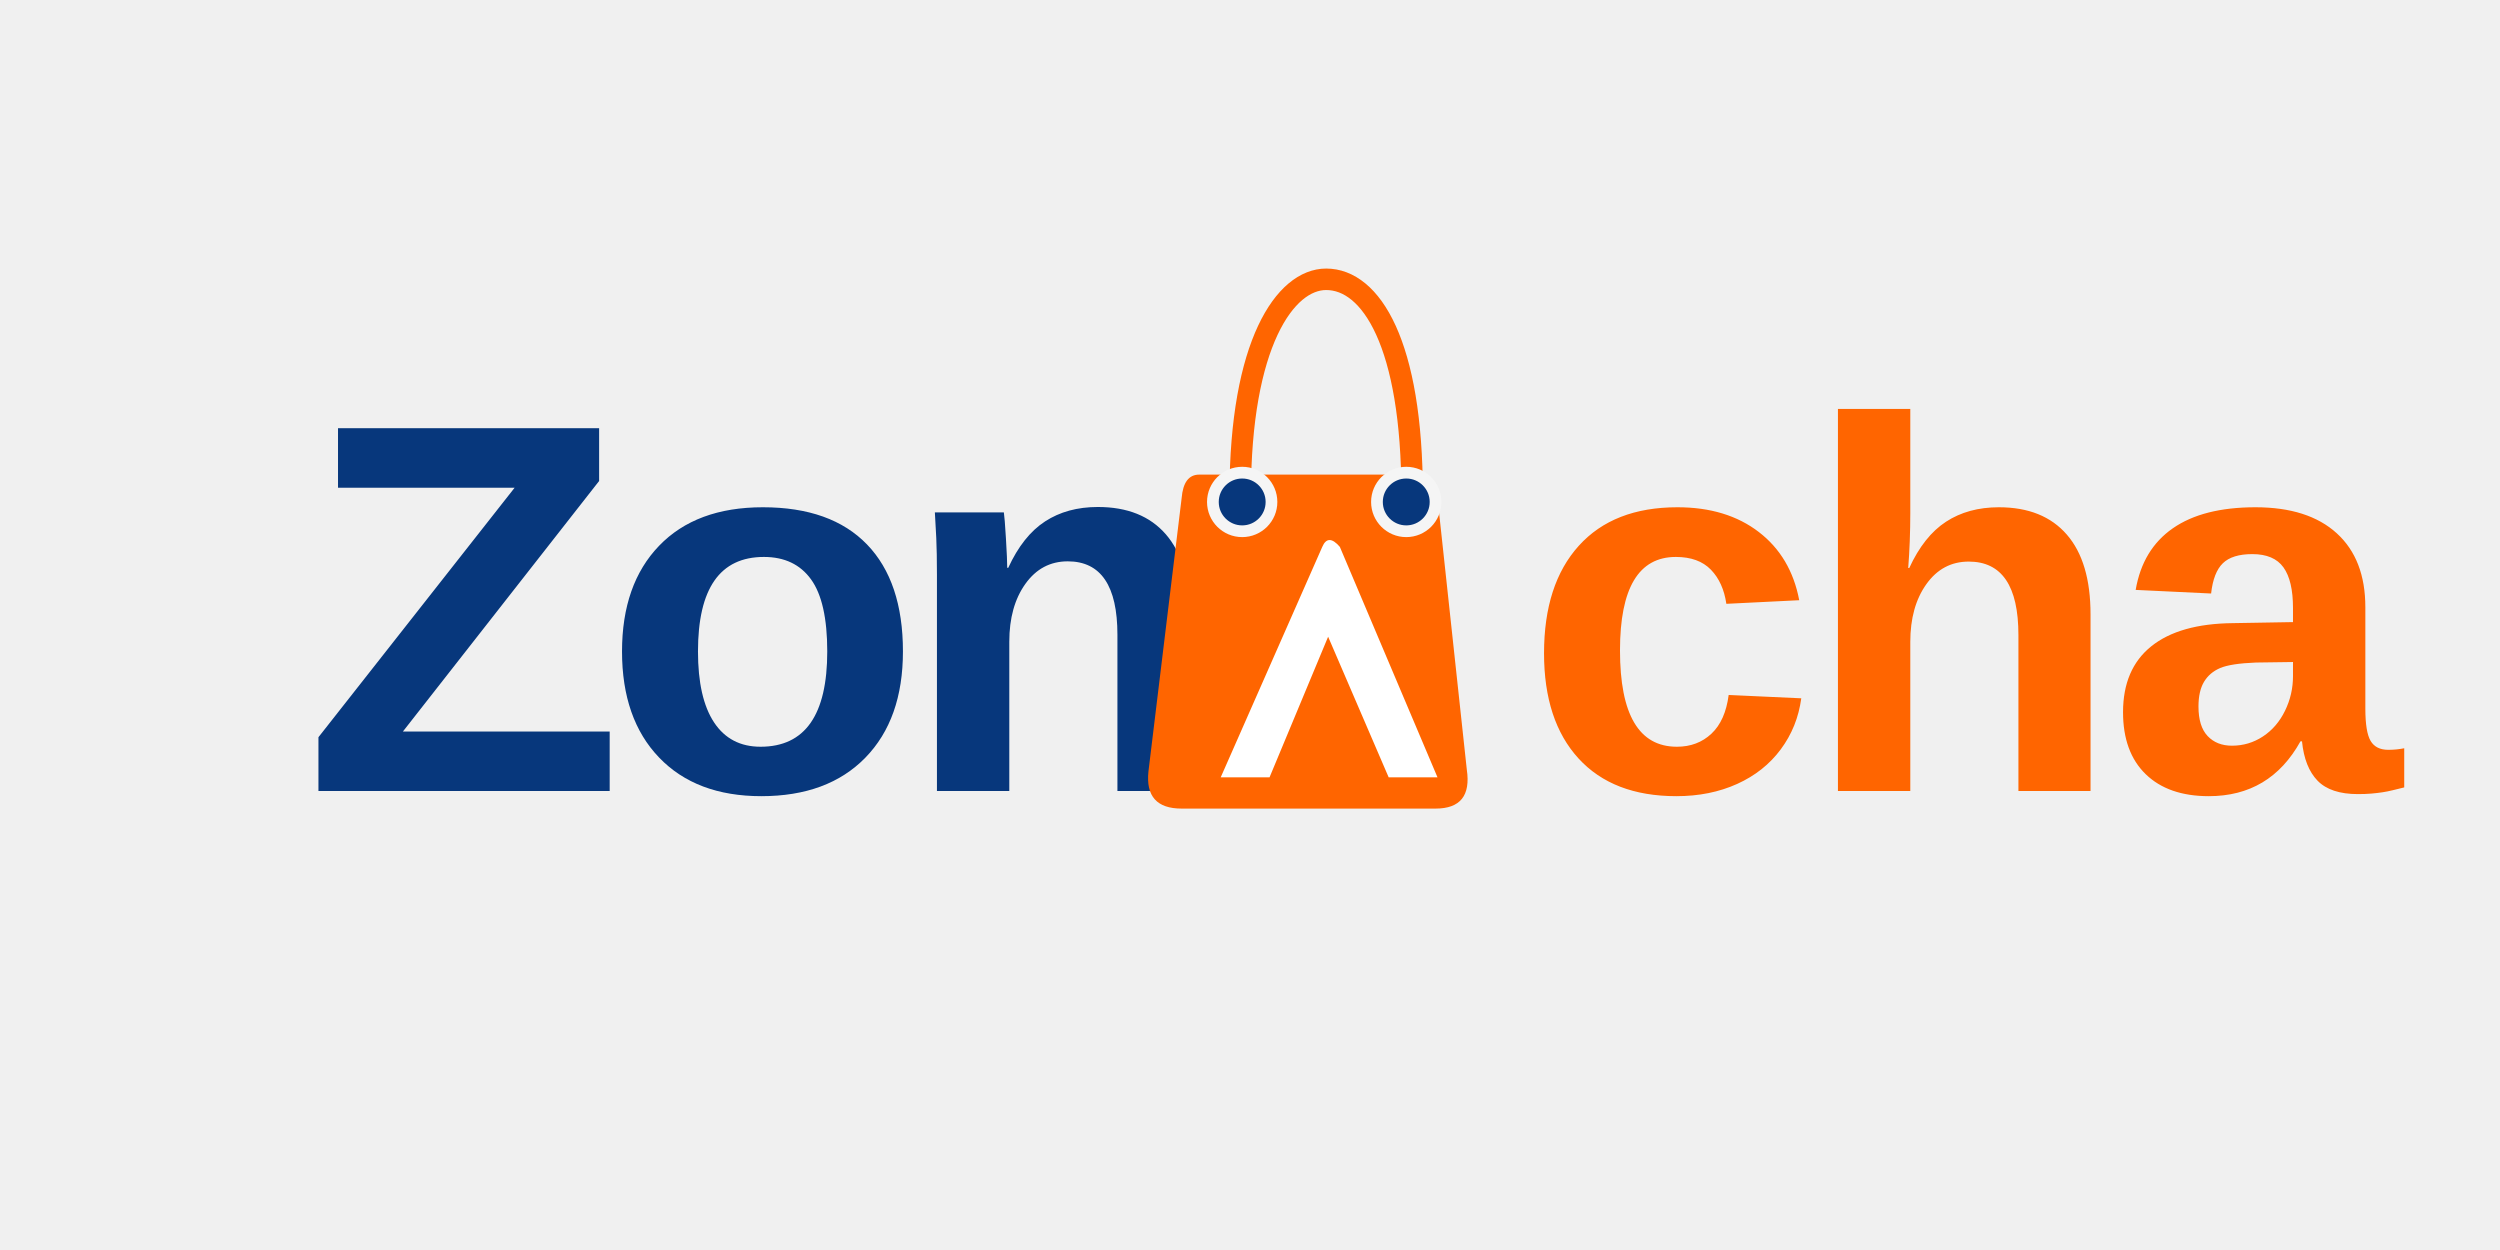
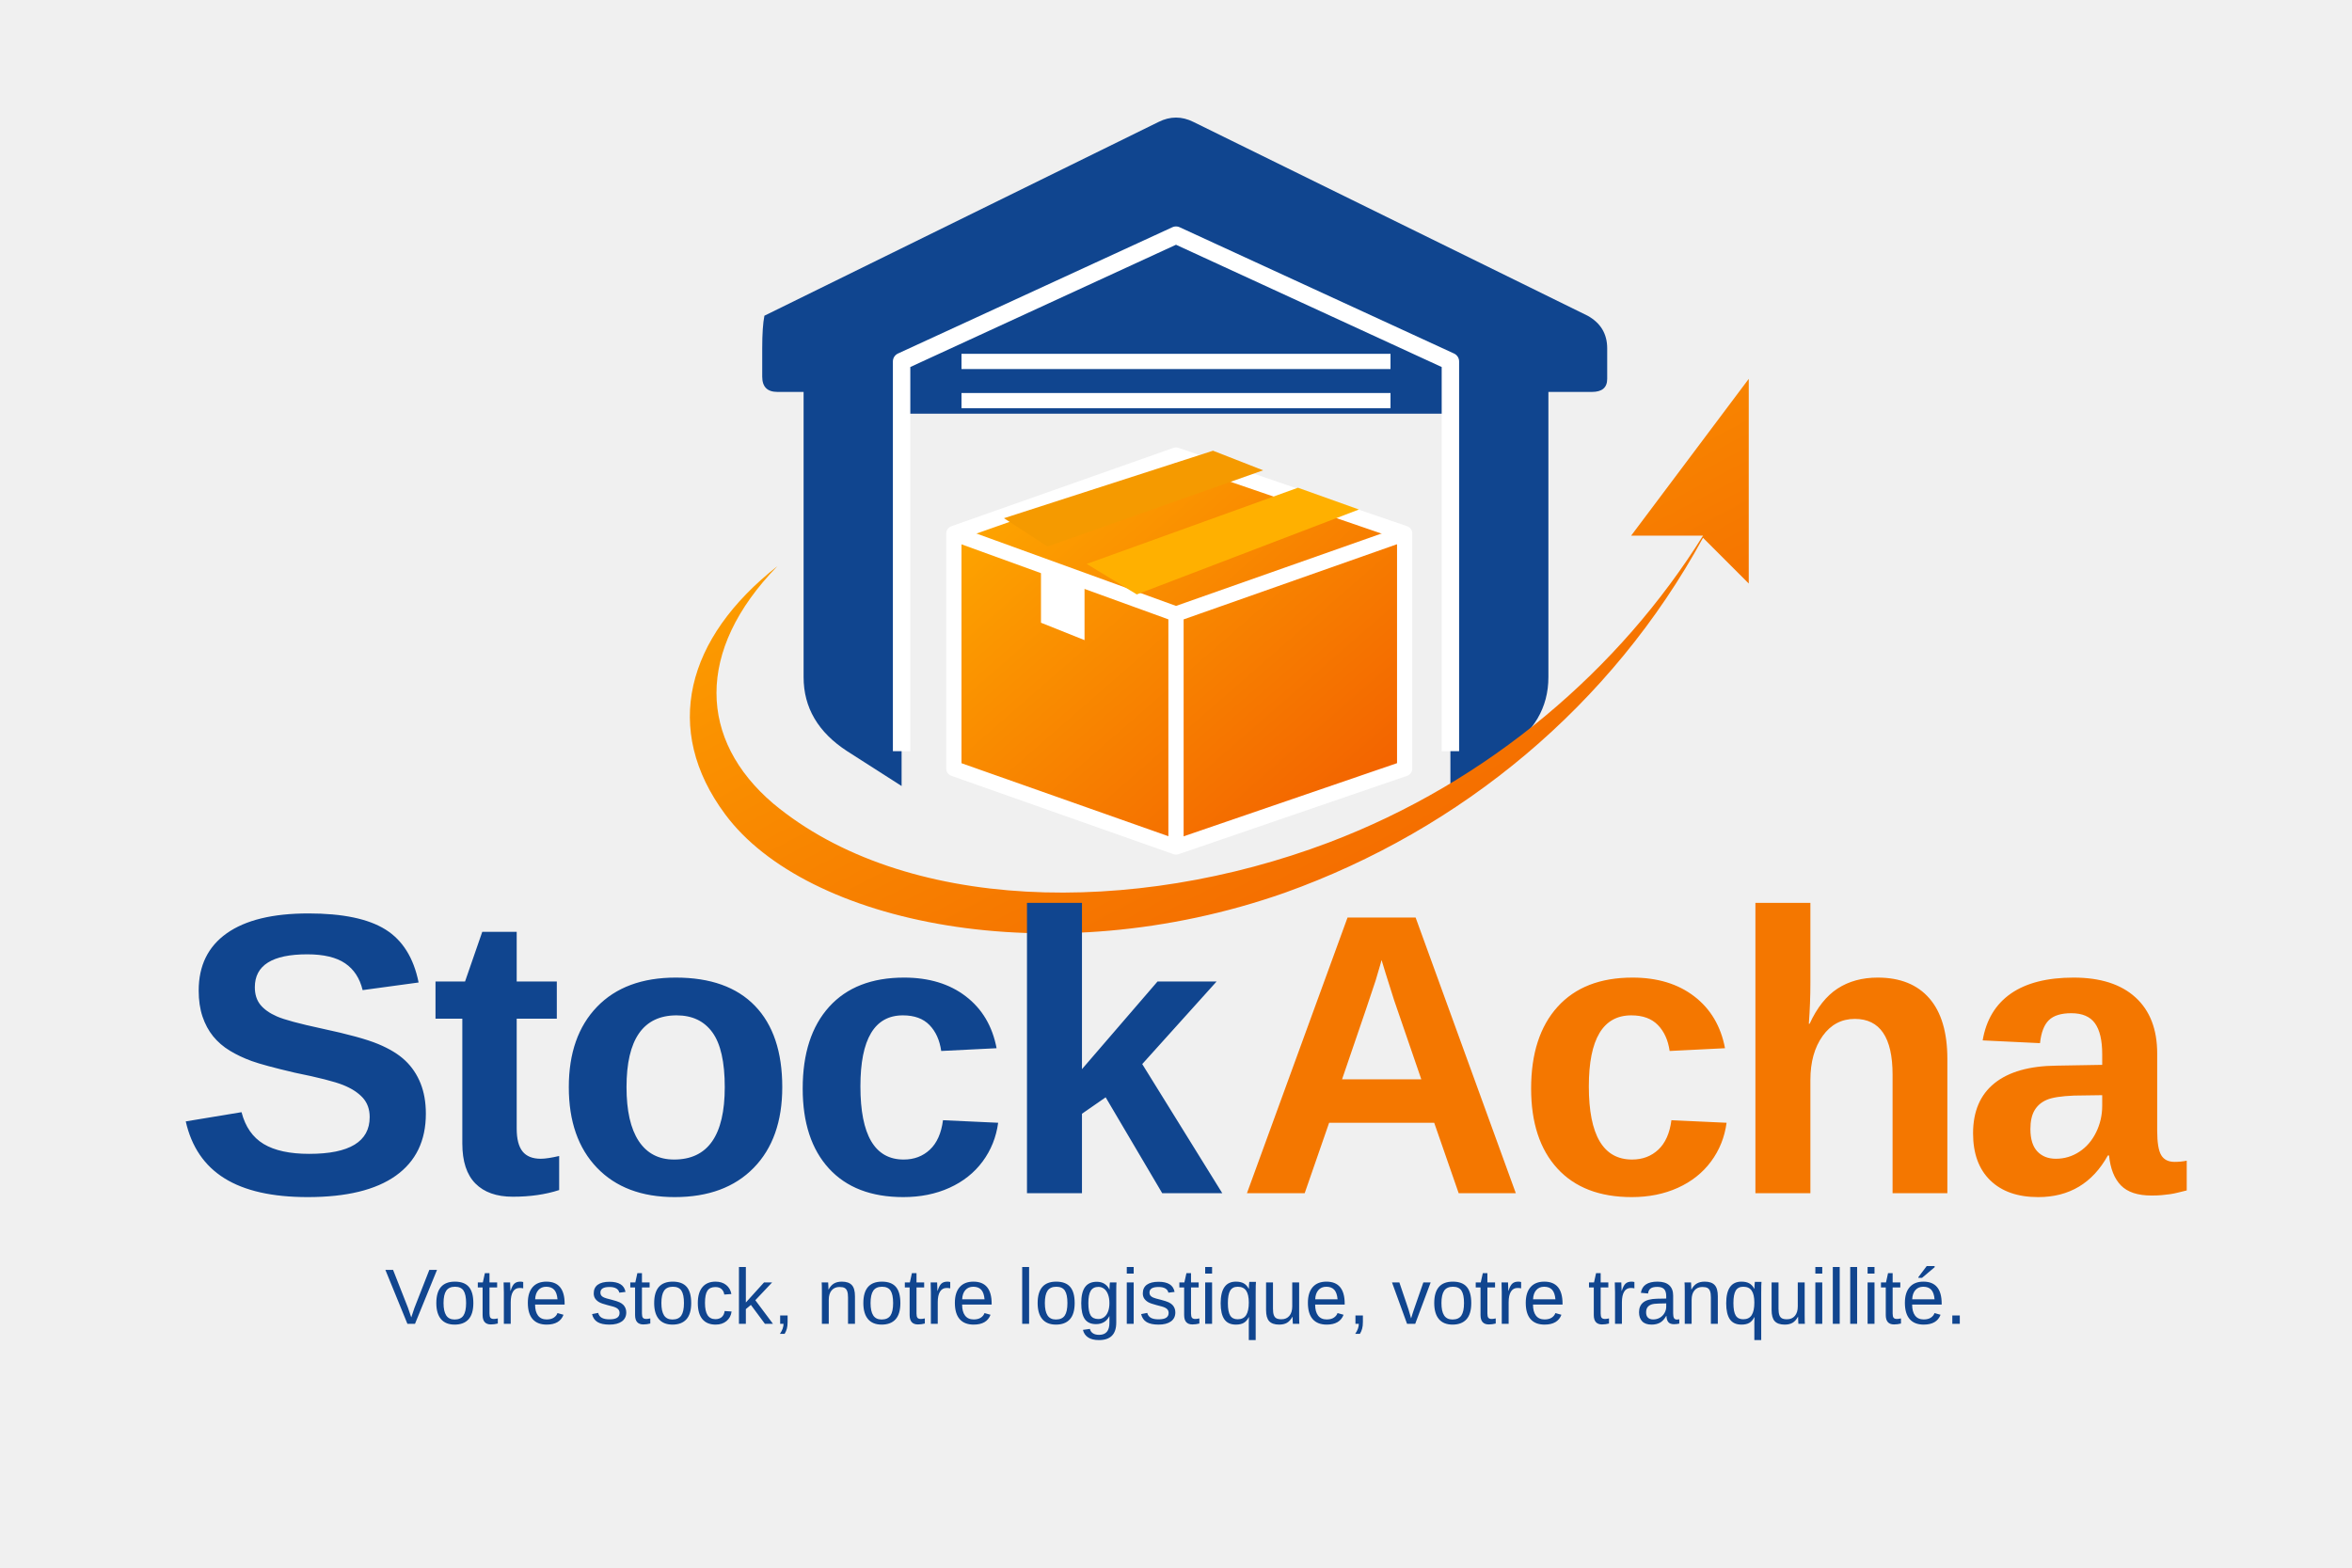
- <svg xmlns="http://www.w3.org/2000/svg" width="1280" height="640" viewBox="0 0 1280 640" role="img" aria-labelledby="title desc">
-   <g stroke-linejoin="round" stroke-linecap="round">
-     <text x="155" y="405" font-family="Arial, DejaVu Sans, sans-serif" font-size="270" font-weight="800" letter-spacing="-12" fill="#07377C">Zon</text>
-     <path d="M635 253 C635 176 658 143 679 143 C702 143 723 176 723 253" fill="none" stroke="#FF6500" stroke-width="11" />
-     <path d="M614 243 Q606 243 605 255 L588 395 Q586 414 605 414 L735 414 Q754 414 751 394 L736 255 Q735 243 724 243 Z" fill="#FF6500" />
-     <circle cx="636" cy="257" r="15" fill="#07377C" stroke="#F5F5F5" stroke-width="6" />
-     <circle cx="720" cy="257" r="15" fill="#07377C" stroke="#F5F5F5" stroke-width="6" />
-     <path d="M625 398 L677 280 Q680 273 686 280 L736 398 L711 398 L680 326 L650 398 Z" fill="#FFFFFF" />
-     <text x="780" y="405" font-family="Arial, DejaVu Sans, sans-serif" font-size="270" font-weight="800" letter-spacing="-8" fill="#FF6500">cha</text>
-   </g>
+ <svg xmlns="http://www.w3.org/2000/svg" width="1080" height="720" viewBox="0 0 1080 720">
+   <defs>
+     <linearGradient id="orange" x1="0" y1="0" x2="1" y2="1">
+       <stop offset="0" stop-color="#ffad00" />
+       <stop offset="1" stop-color="#f15a00" />
+     </linearGradient>
+     <style>
+       .navy{fill:#10458f}
+       .orange{fill:url(#orange)}
+       .word{font-family:Arial,Helvetica,sans-serif;font-weight:800;letter-spacing:-5px}
+       .tag{font-family:Arial,Helvetica,sans-serif;font-weight:500}
+     </style>
+   </defs>
+   <path class="navy" d="M351 145 L532 56 Q540 52 548 56 L729 145 Q738 150 738 160 L738 174 Q738 180 731 180 L711 180 L711 311     Q711 332 691 345 L666 361 L666 190 L414 190 L414 361 L389 345 Q369 332 369 311 L369 180 L357 180 Q350 180 350 173 L350 160 Q350 150 351 145Z" />
+   <path d="M414 345 L414 166 L540 108 L666 166 L666 345" fill="none" stroke="#ffffff" stroke-width="8" stroke-linejoin="round" />
+   <path d="M445 166 L635 166 M445 184 L635 184" fill="none" stroke="#ffffff" stroke-width="7" stroke-linecap="square" />
+   <path d="M438 245 L540 209 L645 245 L645 353 L540 389 L438 353Z" class="orange" stroke="#ffffff" stroke-width="7" stroke-linejoin="round" />
+   <path d="M438 245 L540 282 L645 245 M540 282 L540 389" fill="none" stroke="#ffffff" stroke-width="7" stroke-linejoin="round" />
+   <path d="M461 238 L557 207 L580 216 L481 251Z" fill="#f59a00" />
+   <path d="M499 259 L596 224 L624 234 L522 273Z" fill="#ffb000" />
+   <path d="M478 258 L478 286 L498 294 L498 266" fill="#ffffff" />
+   <path d="M357 260     C319 299 321 340 355 369     C415 419 520 421 610 387     C684 359 744 307 782 246     L749 246 L803 174 L803 268 L782 247     C740 324 671 381 590 410     C482 448 370 424 333 374     C304 335 315 293 357 260Z" class="orange" />
+   <text x="80" y="548" class="word" font-size="184" fill="#10458f">Stock</text>
+   <text x="568" y="548" class="word" font-size="184" fill="#f47700">Acha</text>
+   <text x="540" y="608" class="tag" font-size="36" text-anchor="middle" fill="#10458f">
+     Votre stock, notre logistique, votre tranquillité.
+   </text>
</svg>
